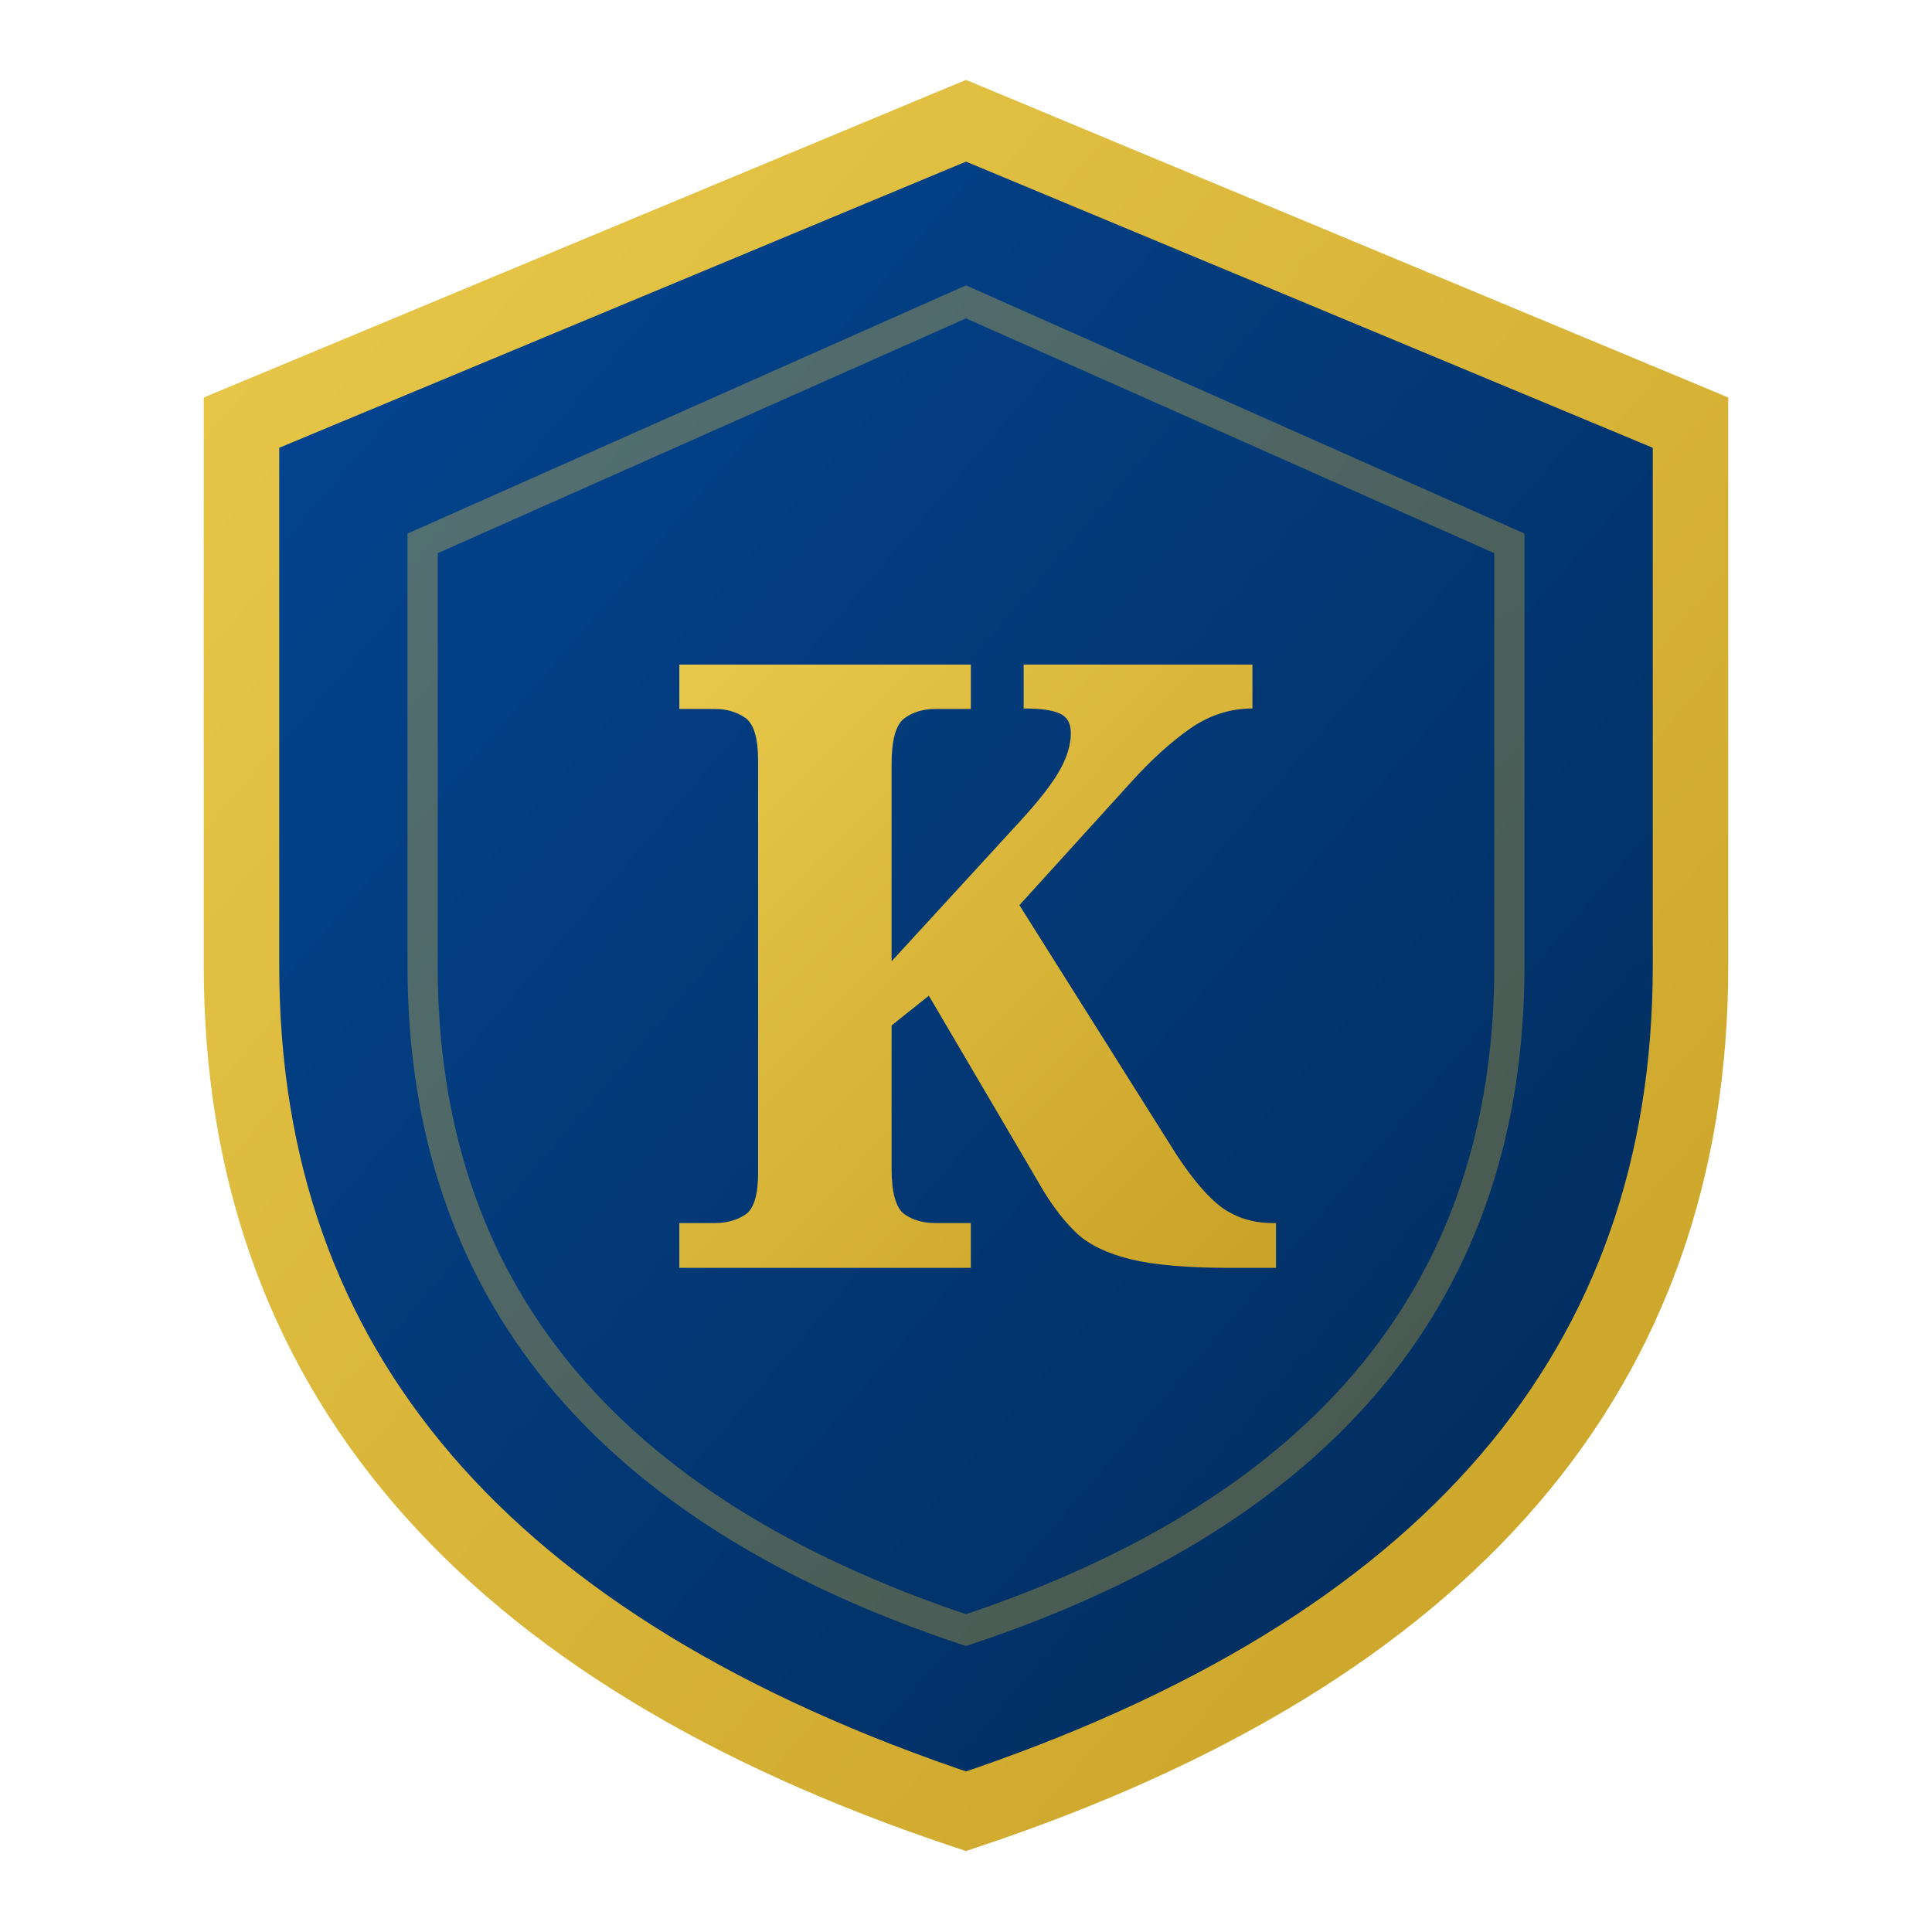
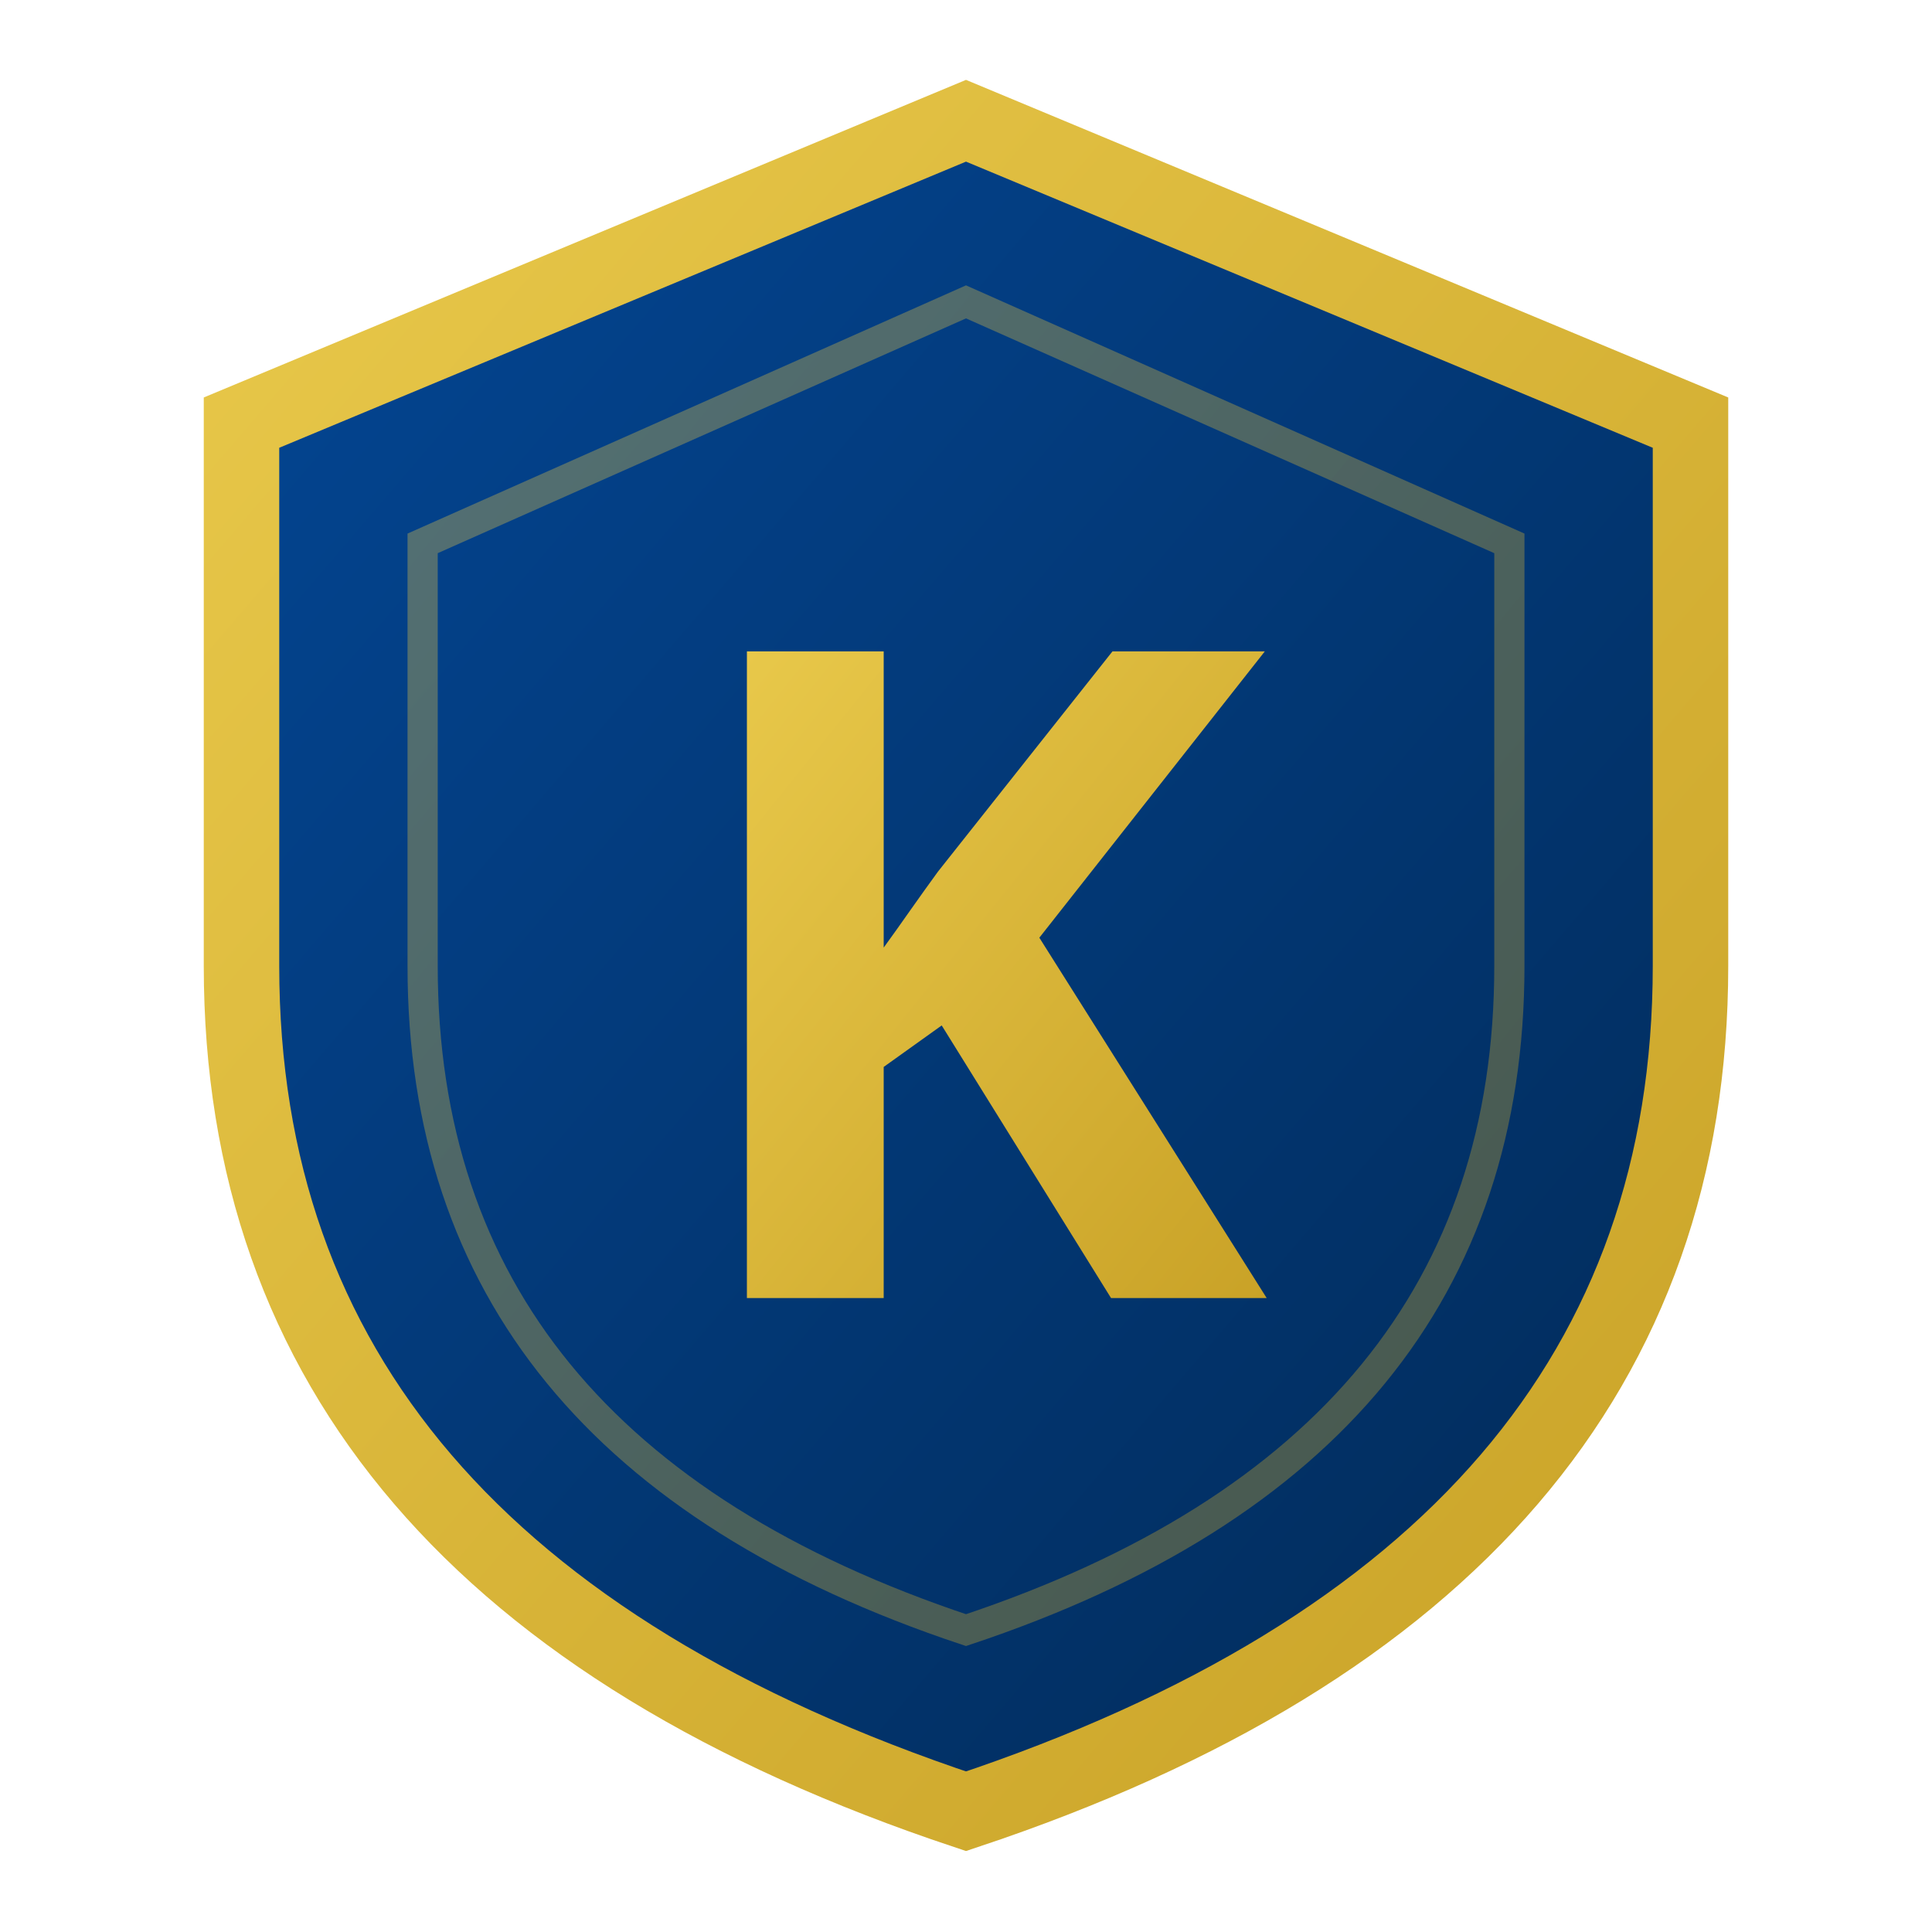
<svg xmlns="http://www.w3.org/2000/svg" viewBox="0 0 64 64">
  <defs>
    <linearGradient id="bg" x1="0%" y1="0%" x2="100%" y2="100%">
      <stop offset="0%" style="stop-color:#034694" />
      <stop offset="100%" style="stop-color:#022a57" />
    </linearGradient>
    <linearGradient id="gold" x1="0%" y1="0%" x2="100%" y2="100%">
      <stop offset="0%" style="stop-color:#e8c84a" />
      <stop offset="100%" style="stop-color:#c9a227" />
    </linearGradient>
  </defs>
  <path d="M32 4 L56 14 L56 32 Q56 52 32 60 Q8 52 8 32 L8 14 Z" fill="url(#bg)" stroke="url(#gold)" stroke-width="2.5" />
  <path d="M32 10 L50 18 L50 32 Q50 48 32 54 Q14 48 14 32 L14 18 Z" fill="none" stroke="url(#gold)" stroke-width="1" opacity="0.35" />
-   <text x="32" y="42" text-anchor="middle" font-family="Georgia, serif" font-weight="700" font-size="28" fill="url(#gold)">K</text>
+   <text x="32" y="43" text-anchor="middle" font-family="'Arial Rounded MT Bold', 'SF Pro Rounded', Nunito, sans-serif" font-weight="700" font-size="30" fill="url(#gold)">K</text>
</svg>
